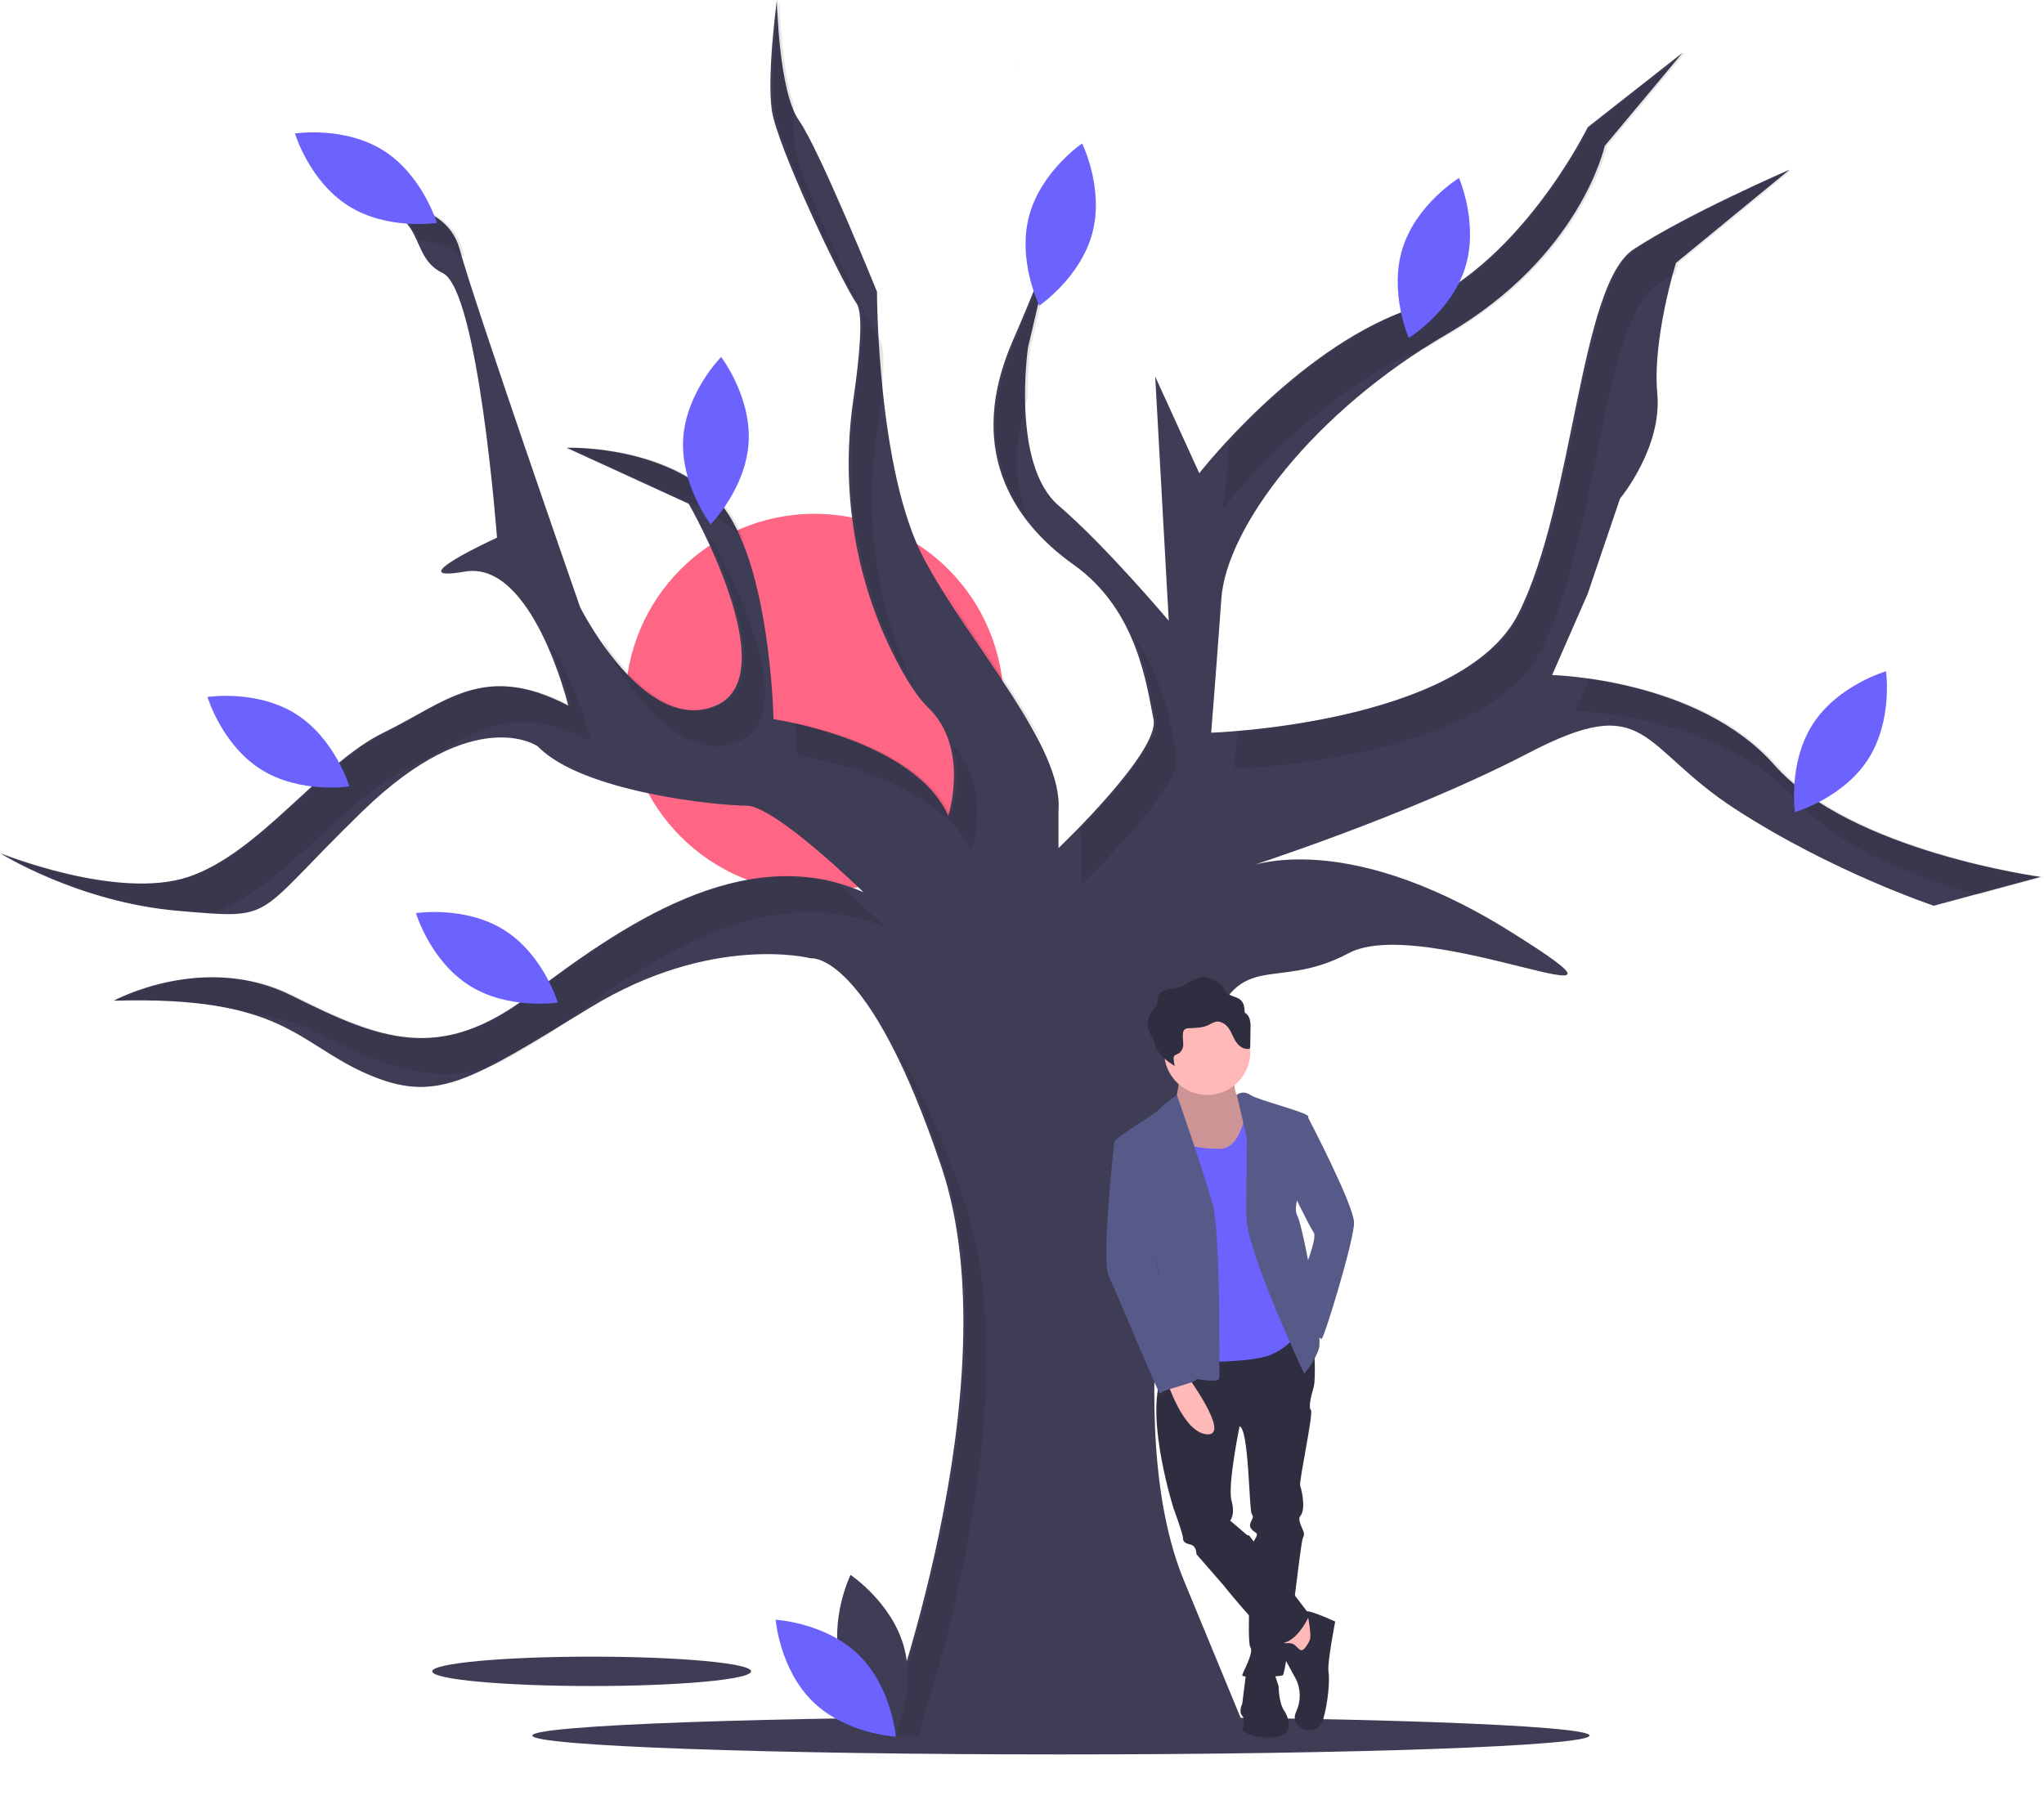
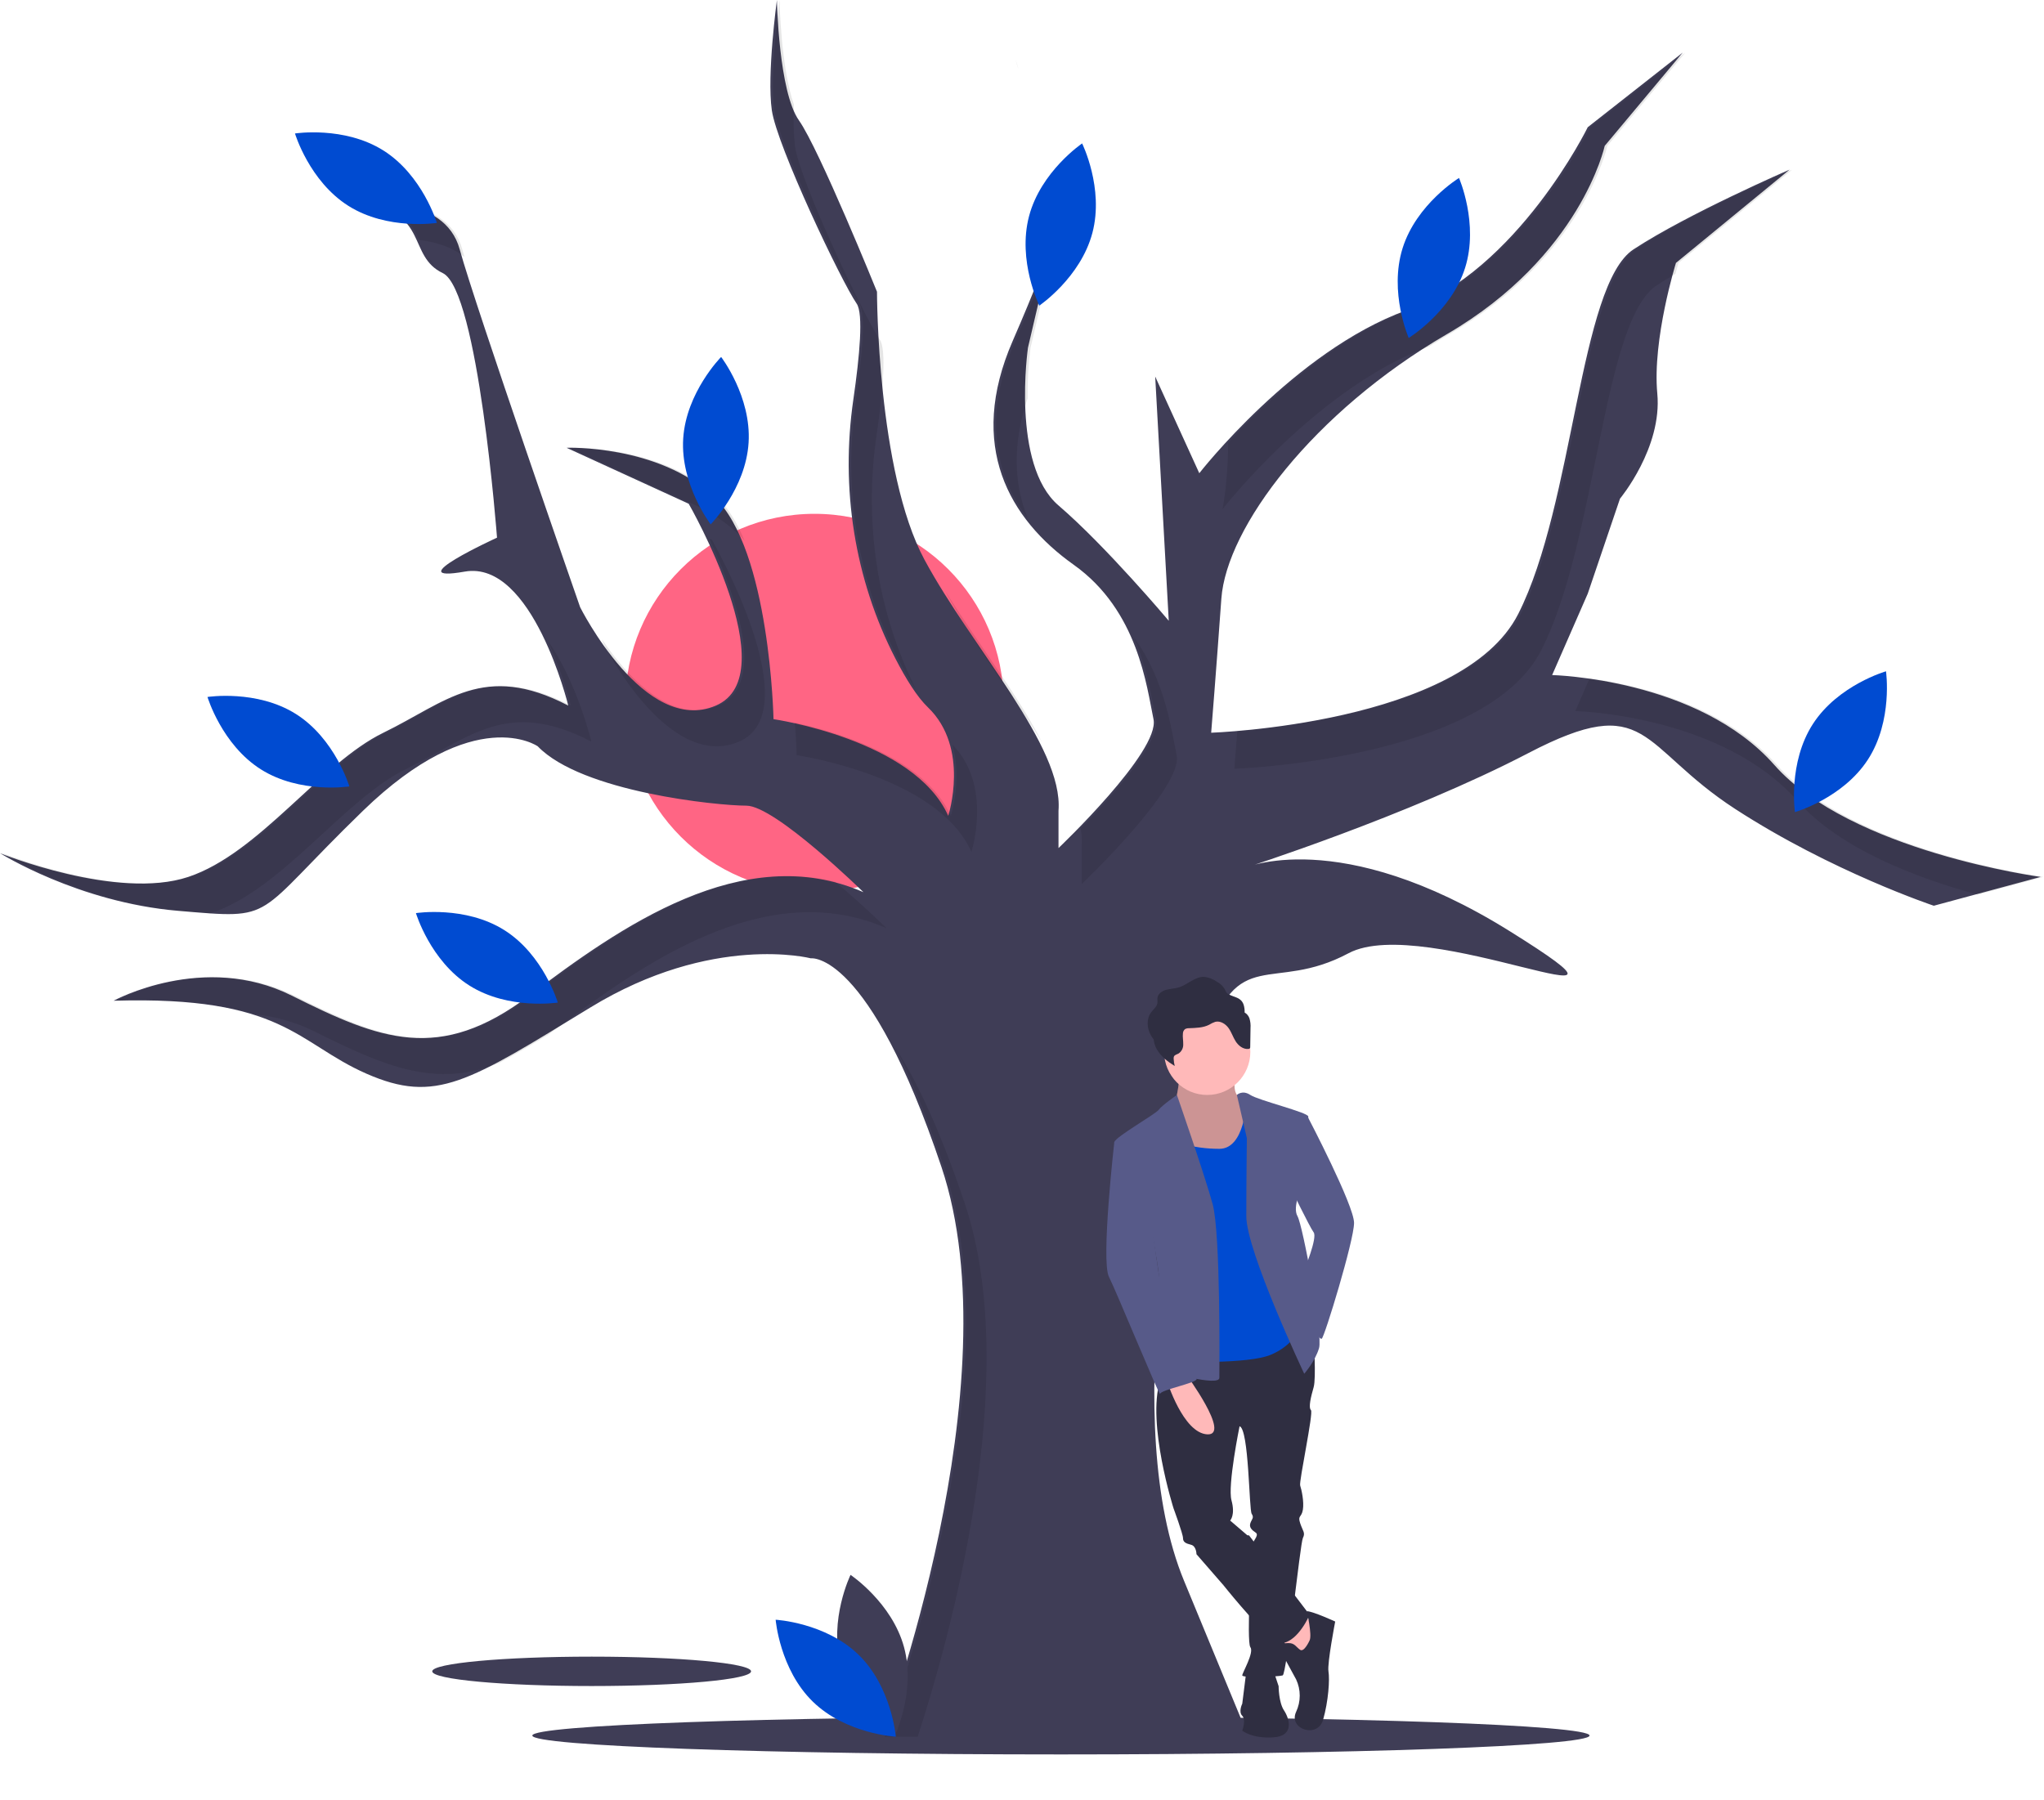
<svg xmlns="http://www.w3.org/2000/svg" width="276" height="243" viewBox="0 0 276 243" fill="none">
  <path d="M143.257 236.946C182.678 236.946 214.635 235.805 214.635 234.397C214.635 232.989 182.678 231.847 143.257 231.847C103.836 231.847 71.879 232.989 71.879 234.397C71.879 235.805 103.836 236.946 143.257 236.946Z" fill="#3F3D56" />
  <path d="M109.984 120.48C124.089 120.48 135.524 109.044 135.524 94.937C135.524 80.83 124.089 69.394 109.984 69.394C95.878 69.394 84.443 80.83 84.443 94.937C84.443 109.044 95.878 120.48 109.984 120.48Z" fill="#FF6584" />
  <path d="M79.892 227.709C91.78 227.709 101.418 226.821 101.418 225.725C101.418 224.629 91.78 223.74 79.892 223.74C68.003 223.74 58.366 224.629 58.366 225.725C58.366 226.821 68.003 227.709 79.892 227.709Z" fill="#3F3D56" />
  <path d="M119.107 234.571C119.107 234.571 136.973 186.924 127.124 157.603C117.275 128.281 109.487 129.427 109.487 129.427C109.487 129.427 96.202 125.99 79.71 136.07C63.218 146.149 58.867 149.127 49.475 145.004C40.084 140.88 38.252 134.466 15.347 135.153C15.347 135.153 27.486 128.51 39.397 134.466C51.308 140.422 59.325 143.629 71.464 134.466C83.604 125.303 100.325 113.391 116.588 120.493C116.588 120.493 104.677 108.81 100.783 108.81C96.889 108.81 78.565 106.977 72.61 100.792C72.61 100.792 64.135 94.837 49.017 109.497C33.9 124.158 37.565 124.158 24.05 123.012C10.536 121.867 0 115.224 0 115.224C0 115.224 15.805 121.638 25.425 118.431C35.045 115.224 43.291 103.083 51.766 98.96C60.241 94.836 65.28 89.339 76.733 95.295C76.733 95.295 71.922 75.594 62.76 77.198C53.598 78.801 67.112 72.616 67.112 72.616C67.112 72.616 64.593 39.172 59.783 36.881C54.973 34.59 57.95 28.634 49.017 27.489C49.017 27.489 60.012 26.114 62.073 33.674C64.135 41.233 78.336 82.008 78.336 82.008C78.336 82.008 87.04 99.418 96.66 95.295C106.28 91.171 92.995 68.035 92.995 68.035L76.504 60.475C76.504 60.475 88.872 60.017 96.431 67.118C103.99 74.22 104.448 97.127 104.448 97.127C104.448 97.127 123.459 99.876 128.04 110.184C128.04 110.184 131.018 101.021 125.292 95.524C123.86 94.149 122.357 91.758 120.908 88.945C115.364 78.186 113.484 65.922 115.228 53.946C116.081 48.085 116.606 42.355 115.672 41.004C113.61 38.026 104.906 19.7 104.219 14.89C103.532 10.079 104.906 0 104.906 0C104.906 0 105.135 12.37 107.884 16.264C110.632 20.159 118.42 39.401 118.42 39.401C118.42 39.401 118.42 63.682 124.834 75.594C131.247 87.506 143.616 100.792 142.929 109.497V114.537C142.929 114.537 156.672 101.48 155.756 97.127C154.84 92.775 153.694 82.466 144.99 76.281C136.286 70.097 130.56 60.246 136.744 46.044C142.929 31.841 142.929 29.321 142.929 29.321L138.806 46.96C138.806 46.96 136.515 62.766 142.929 68.264C149.342 73.762 157.817 83.841 157.817 83.841L155.985 50.854L161.94 63.911C161.94 63.911 174.767 47.418 189.885 41.92C205.002 36.423 214.393 17.18 214.393 17.18L227.22 7.101L216.684 19.7C216.684 19.7 213.477 34.59 195.382 45.127C177.287 55.665 165.605 71.242 164.918 80.863C164.231 90.484 163.544 98.96 163.544 98.96C163.544 98.96 197.443 97.814 205.002 82.925C212.561 68.035 213.248 38.484 220.578 33.674C227.907 28.863 241.65 22.907 241.65 22.907L226.304 35.506C226.304 35.506 223.097 45.815 223.784 53.145C224.471 60.475 218.745 67.348 218.745 67.348L214.393 80.176L209.583 91.171C209.583 91.171 229.282 91.629 239.589 103.312C249.896 114.995 275.55 118.431 275.55 118.431L261.12 122.325C261.12 122.325 247.377 117.744 234.321 109.268C221.265 100.792 222.639 93.233 206.376 101.709C190.114 110.184 167.896 117.286 167.896 117.286C167.896 117.286 180.722 111.33 203.857 125.761C226.991 140.193 192.404 123.242 182.097 128.739C171.789 134.237 166.979 127.365 162.856 141.109C158.733 154.854 151.175 192.422 159.879 213.497L168.583 234.571H119.107Z" fill="#3F3D56" />
  <path opacity="0.1" d="M205.349 82.925C199.209 95.022 175.681 98.047 167.071 98.756C166.83 101.861 166.671 103.825 166.671 103.825C166.671 103.825 200.571 102.68 208.129 87.79C215.688 72.9 216.375 43.35 223.705 38.539C224.482 38.029 225.332 37.506 226.23 36.978C226.482 36.054 226.651 35.507 226.651 35.507L241.998 22.907C241.998 22.907 228.255 28.863 220.925 33.674C213.595 38.484 212.908 68.035 205.349 82.925Z" fill="black" />
  <path opacity="0.1" d="M165.849 59.782C165.799 65.422 165.067 68.777 165.067 68.777C165.067 68.777 177.889 52.29 193.002 46.789C193.896 46.224 194.802 45.668 195.729 45.127C213.824 34.59 217.031 19.7 217.031 19.7L227.568 7.101L214.741 17.181C214.741 17.181 205.349 36.423 190.232 41.92C179.927 45.668 170.689 54.523 165.849 59.782Z" fill="black" />
  <path opacity="0.1" d="M146.056 114.362V119.402C146.056 119.402 159.799 106.345 158.883 101.992C158.182 98.664 157.343 91.853 153.096 86.066C155.011 90.439 155.593 94.705 156.103 97.127C156.76 100.248 149.879 107.845 145.933 111.894C146.072 112.709 146.113 113.537 146.056 114.362Z" fill="black" />
  <path opacity="0.1" d="M127.621 79.778C127.73 80.01 127.842 80.239 127.961 80.459C131.473 86.983 136.769 93.918 140.731 100.288C137.529 93.979 131.956 86.766 127.621 79.778Z" fill="black" />
  <path opacity="0.1" d="M138.788 70.025C136.941 65.499 136.636 60.114 138.758 53.803C138.732 51.515 138.864 49.229 139.153 46.96L142.76 31.53C142.095 33.755 140.574 38.048 137.092 46.044C132.684 56.166 134.329 64.076 138.788 70.025Z" fill="black" />
  <path opacity="0.1" d="M239.936 103.312C232.788 95.21 221.125 92.507 214.646 91.611L212.71 96.037C212.71 96.037 232.409 96.495 242.716 108.177C248.432 114.656 258.866 118.598 267.029 120.825L275.898 118.431C275.898 118.431 250.244 114.995 239.936 103.312Z" fill="black" />
  <path opacity="0.1" d="M99.787 100.16C109.408 96.036 96.123 72.9 96.123 72.9L95.759 72.733C99.071 79.722 103.875 92.351 97.008 95.295C90.582 98.049 84.566 91.197 81.278 86.342C81.398 86.685 81.463 86.874 81.463 86.874C81.463 86.874 90.167 104.283 99.787 100.16Z" fill="black" />
  <path opacity="0.1" d="M131.168 115.049C131.168 115.049 134.066 106.113 128.621 100.596C129.956 105.349 128.388 110.184 128.388 110.184C124.844 102.21 112.667 98.76 107.333 97.606C107.54 100.261 107.575 101.992 107.575 101.992C107.575 101.992 126.587 104.741 131.168 115.049Z" fill="black" />
  <path opacity="0.1" d="M142.76 31.53C143.276 29.803 143.276 29.321 143.276 29.321L142.76 31.53Z" fill="black" />
  <path opacity="0.1" d="M28.413 123.34C28.459 123.325 28.506 123.312 28.552 123.296C38.172 120.089 46.418 107.948 54.893 103.825C63.368 99.702 68.407 94.204 79.86 100.16C79.86 100.16 77.856 91.958 73.974 86.569C75.26 89.382 76.299 92.302 77.08 95.295C65.627 89.339 60.588 94.837 52.113 98.96C43.638 103.083 35.392 115.224 25.772 118.431C16.152 121.638 0.347 115.224 0.347 115.224C0.347 115.224 10.884 121.867 24.398 123.013C25.944 123.144 27.263 123.259 28.413 123.34Z" fill="black" />
  <path opacity="0.1" d="M123.908 234.571C128.105 221.705 138.198 186.125 130.251 162.468C126.82 152.251 123.639 145.737 120.95 141.581C122.961 145.515 125.159 150.719 127.472 157.603C137.321 186.924 119.455 234.571 119.455 234.571H123.908Z" fill="black" />
  <path opacity="0.1" d="M34.456 136.996C37.265 137.281 39.998 138.072 42.524 139.331C51.931 144.035 58.91 147.018 67.409 143.554C69.345 142.531 71.51 141.265 74.007 139.758C74.202 139.616 74.395 139.48 74.592 139.331C86.731 130.168 103.452 118.257 119.715 125.358C119.715 125.358 116.428 122.135 112.744 119.075C97.838 115.418 82.91 126.089 71.812 134.466C59.672 143.629 51.655 140.422 39.745 134.466C27.834 128.51 15.694 135.153 15.694 135.153C24.544 134.888 30.247 135.683 34.456 136.996Z" fill="black" />
  <path opacity="0.1" d="M57.706 34.657C57.967 35.097 58.284 35.502 58.648 35.861C58.381 35.425 58.065 35.022 57.706 34.657Z" fill="black" />
  <path opacity="0.1" d="M99.558 71.984C99.912 72.319 100.244 72.676 100.551 73.055C99.548 70.642 98.309 68.556 96.779 67.119C89.22 60.017 76.851 60.475 76.851 60.475L92.363 67.586C95.021 68.577 97.464 70.07 99.558 71.984Z" fill="black" />
  <path opacity="0.1" d="M116.019 41.004C116.954 42.355 116.429 48.085 115.575 53.946C113.831 65.922 115.712 78.186 121.255 88.945C121.985 90.389 122.8 91.788 123.696 93.135C118.417 82.54 116.648 70.538 118.355 58.811C119.208 52.95 119.734 47.22 118.799 45.869C116.737 42.891 108.033 24.566 107.346 19.755C107.14 17.889 107.092 16.008 107.203 14.134C105.423 9.085 105.254 0 105.254 0C105.254 0 103.879 10.079 104.566 14.89C105.254 19.7 113.958 38.026 116.019 41.004Z" fill="black" />
  <path opacity="0.1" d="M137.508 9.336C137.416 8.883 137.276 8.441 137.092 8.018C137.092 8.018 137.268 8.512 137.508 9.336Z" fill="black" />
  <path opacity="0.1" d="M56.605 32.406C58.624 32.653 60.946 33.273 62.717 34.709C62.602 34.319 62.501 33.968 62.421 33.674C60.359 26.114 49.365 27.489 49.365 27.489C54.333 28.126 55.617 30.251 56.605 32.406Z" fill="black" />
  <path d="M113.535 224.784C115.169 230.821 120.762 234.56 120.762 234.56C120.762 234.56 123.708 228.511 122.075 222.473C120.442 216.436 114.848 212.696 114.848 212.696C114.848 212.696 111.902 218.746 113.535 224.784Z" fill="#3F3D56" />
-   <path d="M115.935 223.486C120.417 227.849 120.964 234.555 120.964 234.555C120.964 234.555 114.246 234.189 109.764 229.826C105.283 225.463 104.736 218.756 104.736 218.756C104.736 218.756 111.454 219.123 115.935 223.486Z" fill="#6C63FF" />
-   <path d="M101.082 59.788C100.693 66.031 95.962 70.815 95.962 70.815C95.962 70.815 91.863 65.479 92.252 59.237C92.642 52.994 97.373 48.209 97.373 48.209C97.373 48.209 101.472 53.546 101.082 59.788Z" fill="#6C63FF" />
-   <path d="M51.769 20.324C57.06 23.66 58.989 30.106 58.989 30.106C58.989 30.106 52.342 31.144 47.051 27.808C41.761 24.473 39.831 18.027 39.831 18.027C39.831 18.027 46.479 16.988 51.769 20.324Z" fill="#6C63FF" />
-   <path d="M39.955 96.429C45.245 99.765 47.175 106.211 47.175 106.211C47.175 106.211 40.527 107.249 35.237 103.913C29.947 100.578 28.017 94.131 28.017 94.131C28.017 94.131 34.665 93.093 39.955 96.429Z" fill="#6C63FF" />
-   <path d="M68.101 125.62C73.391 128.955 75.321 135.402 75.321 135.402C75.321 135.402 68.673 136.44 63.383 133.104C58.092 129.768 56.163 123.322 56.163 123.322C56.163 123.322 62.81 122.284 68.101 125.62Z" fill="#6C63FF" />
-   <path d="M147.506 31.45C145.911 37.498 140.341 41.272 140.341 41.272C140.341 41.272 137.357 35.241 138.952 29.193C140.548 23.145 146.118 19.371 146.118 19.371C146.118 19.371 149.102 25.402 147.506 31.45Z" fill="#6C63FF" />
-   <path d="M197.834 36.166C195.958 42.132 190.218 45.643 190.218 45.643C190.218 45.643 187.519 39.48 189.394 33.513C191.269 27.546 197.009 24.035 197.009 24.035C197.009 24.035 199.709 30.199 197.834 36.166Z" fill="#6C63FF" />
-   <path d="M252.229 102.574C248.833 107.825 242.365 109.68 242.365 109.68C242.365 109.68 241.404 103.02 244.801 97.768C248.198 92.517 254.666 90.662 254.666 90.662C254.666 90.662 255.626 97.322 252.229 102.574Z" fill="#6C63FF" />
+   <path d="M115.935 223.486C120.417 227.849 120.964 234.555 120.964 234.555C120.964 234.555 114.246 234.189 109.764 229.826C105.283 225.463 104.736 218.756 104.736 218.756C104.736 218.756 111.454 219.123 115.935 223.486Z" fill="#004BD1" />
+   <path d="M101.082 59.788C100.693 66.031 95.962 70.815 95.962 70.815C95.962 70.815 91.863 65.479 92.252 59.237C92.642 52.994 97.373 48.209 97.373 48.209C97.373 48.209 101.472 53.546 101.082 59.788Z" fill="#004BD1" />
+   <path d="M51.769 20.324C57.06 23.66 58.989 30.106 58.989 30.106C58.989 30.106 52.342 31.144 47.051 27.808C41.761 24.473 39.831 18.027 39.831 18.027C39.831 18.027 46.479 16.988 51.769 20.324Z" fill="#004BD1" />
+   <path d="M39.955 96.429C45.245 99.765 47.175 106.211 47.175 106.211C47.175 106.211 40.527 107.249 35.237 103.913C29.947 100.578 28.017 94.131 28.017 94.131C28.017 94.131 34.665 93.093 39.955 96.429Z" fill="#004BD1" />
+   <path d="M68.101 125.62C73.391 128.955 75.321 135.402 75.321 135.402C75.321 135.402 68.673 136.44 63.383 133.104C58.092 129.768 56.163 123.322 56.163 123.322C56.163 123.322 62.81 122.284 68.101 125.62Z" fill="#004BD1" />
+   <path d="M147.506 31.45C145.911 37.498 140.341 41.272 140.341 41.272C140.341 41.272 137.357 35.241 138.952 29.193C140.548 23.145 146.118 19.371 146.118 19.371C146.118 19.371 149.102 25.402 147.506 31.45Z" fill="#004BD1" />
+   <path d="M197.834 36.166C195.958 42.132 190.218 45.643 190.218 45.643C190.218 45.643 187.519 39.48 189.394 33.513C191.269 27.546 197.009 24.035 197.009 24.035C197.009 24.035 199.709 30.199 197.834 36.166Z" fill="#004BD1" />
+   <path d="M252.229 102.574C248.833 107.825 242.365 109.68 242.365 109.68C242.365 109.68 241.404 103.02 244.801 97.768C248.198 92.517 254.666 90.662 254.666 90.662C254.666 90.662 255.626 97.322 252.229 102.574Z" fill="#004BD1" />
  <path d="M166.832 145.516C166.832 145.516 166.287 147.517 167.378 148.245C168.469 148.972 168.833 152.428 168.833 152.428L166.651 158.43L160.831 159.522L158.648 155.338V149.154C158.648 149.154 159.376 146.062 159.194 145.153C159.012 144.243 166.832 145.516 166.832 145.516Z" fill="#FFB9B9" />
  <path opacity="0.2" d="M166.832 145.516C166.832 145.516 166.287 147.517 167.378 148.245C168.469 148.972 168.833 152.428 168.833 152.428L166.651 158.43L160.831 159.522L158.648 155.338V149.154C158.648 149.154 159.376 146.062 159.194 145.153C159.012 144.243 166.832 145.516 166.832 145.516Z" fill="black" />
-   <path d="M172.652 179.893L177.381 180.803C177.381 180.803 177.745 186.077 177.381 187.351C177.017 188.624 176.653 190.079 177.017 190.443C177.381 190.807 175.38 200.083 175.562 200.629C175.744 201.174 176.108 202.811 175.926 203.902C175.744 204.994 175.199 204.63 175.562 205.721C175.926 206.813 176.29 206.995 175.926 207.722C175.562 208.45 173.744 226.093 173.198 226.275C172.652 226.457 167.742 226.638 167.742 226.275C167.742 225.911 169.379 223.183 168.833 222.455C168.287 221.728 169.015 209.359 169.015 208.813C169.015 208.268 170.106 207.358 169.561 206.995C169.015 206.631 168.651 206.267 168.833 205.721C169.015 205.176 169.379 204.994 169.015 204.448C168.651 203.903 168.651 192.989 167.378 192.625C167.378 192.625 165.741 200.629 166.287 202.629C166.832 204.63 166.105 205.358 166.105 205.358L168.651 207.54L165.196 214.088L161.558 209.905C161.558 209.905 161.558 208.813 160.831 208.632C160.103 208.45 159.739 208.268 159.739 207.722C159.739 207.176 158.466 203.721 158.466 203.721C158.466 203.721 154.829 192.262 156.648 186.441C158.466 180.621 159.167 180.814 159.167 180.814L172.652 179.893Z" fill="#2F2E41" />
+   <path d="M172.652 179.893L177.381 180.803C177.381 180.803 177.745 186.077 177.381 187.351C177.017 188.624 176.654 190.079 177.017 190.443C177.381 190.807 175.38 200.083 175.562 200.629C175.744 201.174 176.108 202.811 175.926 203.902C175.744 204.994 175.199 204.63 175.562 205.721C175.926 206.813 176.29 206.995 175.926 207.722C175.562 208.45 173.744 226.093 173.198 226.275C172.652 226.457 167.742 226.638 167.742 226.275C167.742 225.911 169.379 223.183 168.833 222.455C168.287 221.728 169.015 209.359 169.015 208.813C169.015 208.268 170.106 207.358 169.561 206.995C169.015 206.631 168.651 206.267 168.833 205.721C169.015 205.176 169.379 204.994 169.015 204.448C168.651 203.903 168.651 192.989 167.378 192.625C167.378 192.625 165.741 200.629 166.287 202.629C166.832 204.63 166.105 205.358 166.105 205.358L168.651 207.54L165.196 214.088L161.558 209.905C161.558 209.905 161.558 208.813 160.831 208.632C160.103 208.45 159.74 208.268 159.74 207.722C159.74 207.176 158.466 203.721 158.466 203.721C158.466 203.721 154.829 192.262 156.648 186.441C158.466 180.621 159.167 180.814 159.167 180.814L172.652 179.893Z" fill="#2F2E41" />
  <path d="M175.562 217.544L177.563 219.727L176.835 225.729H175.199L172.652 220.09L175.562 217.544Z" fill="#FFB9B9" />
  <path d="M176.835 221.546C176.835 221.546 176.108 223.183 175.562 222.819C175.017 222.455 174.836 221.909 174.017 221.909C173.198 221.909 172.47 222.091 172.652 222.455C172.834 222.819 175.017 226.82 175.017 226.82C175.337 227.503 175.503 228.249 175.503 229.003C175.503 229.757 175.337 230.503 175.017 231.186C173.925 233.55 177.927 234.823 178.654 232.277C179.382 229.73 179.563 226.82 179.382 225.729C179.2 224.638 180.291 218.999 180.291 218.999C180.291 218.999 177.353 217.644 176.458 217.594C176.458 217.594 177.199 220.818 176.835 221.546Z" fill="#2F2E41" />
  <path d="M171.925 225.547L172.652 227.73C172.652 227.73 172.652 229.912 173.38 231.004C174.107 232.095 174.835 234.46 171.925 234.642C169.015 234.823 167.742 233.732 167.742 233.732C167.742 233.732 168.287 232.277 167.742 231.731C167.196 231.186 167.742 230.094 167.742 230.094L168.287 225.729L171.925 225.547Z" fill="#2F2E41" />
  <path d="M167.014 207.358H168.651L176.835 218.09C176.835 218.09 175.38 221.545 173.198 221.909C173.198 221.909 172.834 221.727 171.197 220.636C169.561 219.545 165.196 214.088 165.196 214.088L164.65 210.996L167.014 207.358Z" fill="#2F2E41" />
  <path d="M163.013 147.881C166.227 147.881 168.833 145.275 168.833 142.061C168.833 138.846 166.227 136.24 163.013 136.24C159.799 136.24 157.193 138.846 157.193 142.061C157.193 145.275 159.799 147.881 163.013 147.881Z" fill="#FFB9B9" />
-   <path d="M170.106 149.518L168.287 148.79C168.287 148.79 168.106 155.156 164.65 155.156C161.194 155.156 157.557 154.247 157.557 152.428C157.557 150.609 154.647 155.702 154.647 155.702C154.647 155.702 157.375 173.891 157.193 174.073C157.011 174.255 159.194 183.895 159.194 183.895C159.194 183.895 168.469 184.258 171.561 182.985C174.653 181.712 175.562 179.347 175.562 179.347L174.289 163.341L171.743 150.973L170.106 149.518Z" fill="#6C63FF" />
+   <path d="M170.106 149.518L168.287 148.79C168.287 148.79 168.106 155.156 164.65 155.156C161.194 155.156 157.557 154.247 157.557 152.428C157.557 150.609 154.647 155.702 154.647 155.702C154.647 155.702 157.375 173.891 157.193 174.073C157.011 174.255 159.194 183.895 159.194 183.895C159.194 183.895 168.469 184.258 171.561 182.985C174.653 181.712 175.562 179.347 175.562 179.347L174.289 163.341L171.743 150.973L170.106 149.518Z" fill="#004BD1" />
  <path d="M167.015 147.881C167.015 147.881 167.742 147.153 168.833 147.881C169.924 148.609 176.654 150.246 176.654 150.791V157.703C176.654 157.703 176.835 158.794 176.29 159.522C175.744 160.249 174.471 162.978 175.199 164.251C175.926 165.524 178.654 180.257 178.108 182.076C177.563 183.895 176.108 185.532 176.108 185.532C176.108 185.532 168.287 168.98 168.287 164.251C168.287 159.522 168.363 153.72 168.363 153.72L167.015 147.881Z" fill="#575A89" />
-   <path d="M175.017 150.973H176.653C176.653 150.973 182.837 162.796 182.837 165.16C182.837 167.525 178.836 180.621 178.472 180.803C178.108 180.985 177.017 178.802 177.017 178.802L176.108 171.526C176.108 171.526 177.927 167.161 177.381 166.434C176.835 165.706 174.107 160.068 174.107 160.068L175.017 150.973Z" fill="#575A89" />
+   <path d="M175.017 150.973H176.654C176.654 150.973 182.837 162.796 182.837 165.16C182.837 167.525 178.836 180.621 178.472 180.803C178.109 180.985 177.017 178.802 177.017 178.802L176.108 171.526C176.108 171.526 177.927 167.161 177.381 166.434C176.835 165.706 174.107 160.068 174.107 160.068L175.017 150.973Z" fill="#575A89" />
  <path d="M158.917 147.881C158.917 147.881 156.83 149.336 156.466 149.882C156.102 150.427 150.646 153.519 150.464 154.247C150.282 154.974 154.647 161.159 154.647 161.159C154.647 161.159 156.466 171.344 156.466 172.072C156.466 172.799 157.193 185.168 157.193 185.168C157.193 185.168 164.65 187.351 164.65 186.077C164.65 184.804 164.832 166.615 163.741 162.614C162.649 158.612 158.917 147.881 158.917 147.881Z" fill="#575A89" />
  <path d="M160.103 185.532C160.103 185.532 166.287 193.899 163.013 193.717C159.74 193.535 157.557 186.441 157.557 186.441L160.103 185.532Z" fill="#FFB9B9" />
  <path d="M152.647 153.701L150.464 154.247C150.464 154.247 148.645 170.253 149.737 172.436C150.828 174.619 156.648 188.806 156.648 188.26C156.648 187.714 161.767 186.742 161.572 186.228C161.376 185.714 160.285 183.531 159.921 182.803C159.558 182.076 159.012 181.166 159.194 180.257C159.376 179.348 157.193 175.455 157.193 175.455C157.193 175.455 156.648 173.163 156.466 172.072C156.284 170.981 154.647 158.976 154.647 158.976L152.647 153.701Z" fill="#575A89" />
-   <path d="M168.719 137.555C168.608 137.213 168.373 136.924 168.061 136.746C168.077 136.384 168.03 136.023 167.922 135.678C167.56 134.67 166.701 134.728 165.892 134.282C165.54 134.088 165.562 133.918 165.379 133.6C165.134 133.178 164.775 132.833 164.343 132.605C163.844 132.25 163.267 132.02 162.661 131.933C161.369 131.85 160.379 132.994 159.145 133.361C158.6 133.522 158.016 133.529 157.469 133.682C156.922 133.835 156.376 134.2 156.295 134.732C156.257 134.977 156.323 135.229 156.285 135.474C156.209 135.962 155.755 136.303 155.451 136.704C154.778 137.591 154.855 138.844 155.393 139.809C155.507 140.01 155.637 140.201 155.781 140.381C155.826 140.84 155.966 141.284 156.19 141.686C156.728 142.651 157.654 143.373 158.621 143.972C158.542 143.652 158.494 143.326 158.478 142.997C158.464 142.888 158.48 142.776 158.522 142.674C158.63 142.462 158.914 142.406 159.131 142.29C159.338 142.154 159.506 141.966 159.618 141.745C159.73 141.525 159.783 141.278 159.77 141.031C159.783 140.544 159.674 140.057 159.728 139.573C159.731 139.46 159.758 139.35 159.808 139.248C159.858 139.147 159.929 139.058 160.017 138.987C160.185 138.898 160.374 138.856 160.563 138.865C161.484 138.829 162.447 138.814 163.259 138.404C163.522 138.239 163.804 138.105 164.098 138.004C164.788 137.835 165.494 138.29 165.891 138.848C166.289 139.405 166.488 140.068 166.855 140.644C167.222 141.22 167.856 141.733 168.566 141.665C168.605 141.666 168.644 141.658 168.681 141.643C168.717 141.627 168.75 141.605 168.778 141.576C168.808 141.525 168.822 141.466 168.817 141.407L168.856 138.853C168.889 138.416 168.843 137.976 168.719 137.555Z" fill="#2F2E41" />
+   <path d="M168.719 137.555C168.608 137.213 168.373 136.924 168.061 136.746C168.077 136.384 168.03 136.023 167.922 135.678C167.56 134.67 166.701 134.728 165.892 134.282C165.54 134.088 165.562 133.918 165.379 133.6C165.134 133.178 164.775 132.833 164.343 132.605C163.844 132.25 163.267 132.02 162.661 131.933C161.369 131.85 160.379 132.994 159.145 133.361C158.601 133.522 158.016 133.529 157.469 133.682C156.922 133.835 156.376 134.2 156.295 134.732C156.257 134.977 156.323 135.229 156.285 135.474C156.209 135.962 155.755 136.303 155.451 136.704C154.778 137.591 154.855 138.844 155.393 139.809C155.507 140.01 155.637 140.201 155.781 140.381C155.827 140.84 155.966 141.284 156.19 141.686C156.729 142.651 157.654 143.373 158.622 143.972C158.542 143.652 158.494 143.326 158.478 142.997C158.464 142.888 158.48 142.776 158.522 142.674C158.63 142.462 158.914 142.406 159.131 142.29C159.338 142.154 159.506 141.966 159.618 141.745C159.73 141.525 159.783 141.278 159.77 141.031C159.783 140.544 159.674 140.057 159.728 139.573C159.731 139.46 159.758 139.35 159.808 139.248C159.858 139.147 159.93 139.058 160.017 138.987C160.185 138.898 160.374 138.856 160.563 138.865C161.484 138.829 162.447 138.814 163.259 138.404C163.522 138.239 163.804 138.105 164.098 138.004C164.788 137.835 165.494 138.29 165.891 138.848C166.289 139.405 166.488 140.068 166.855 140.644C167.222 141.22 167.856 141.733 168.566 141.665C168.605 141.666 168.644 141.658 168.681 141.643C168.717 141.627 168.75 141.605 168.778 141.576C168.808 141.525 168.822 141.466 168.817 141.407L168.856 138.853C168.889 138.416 168.843 137.976 168.719 137.555Z" fill="#2F2E41" />
</svg>
